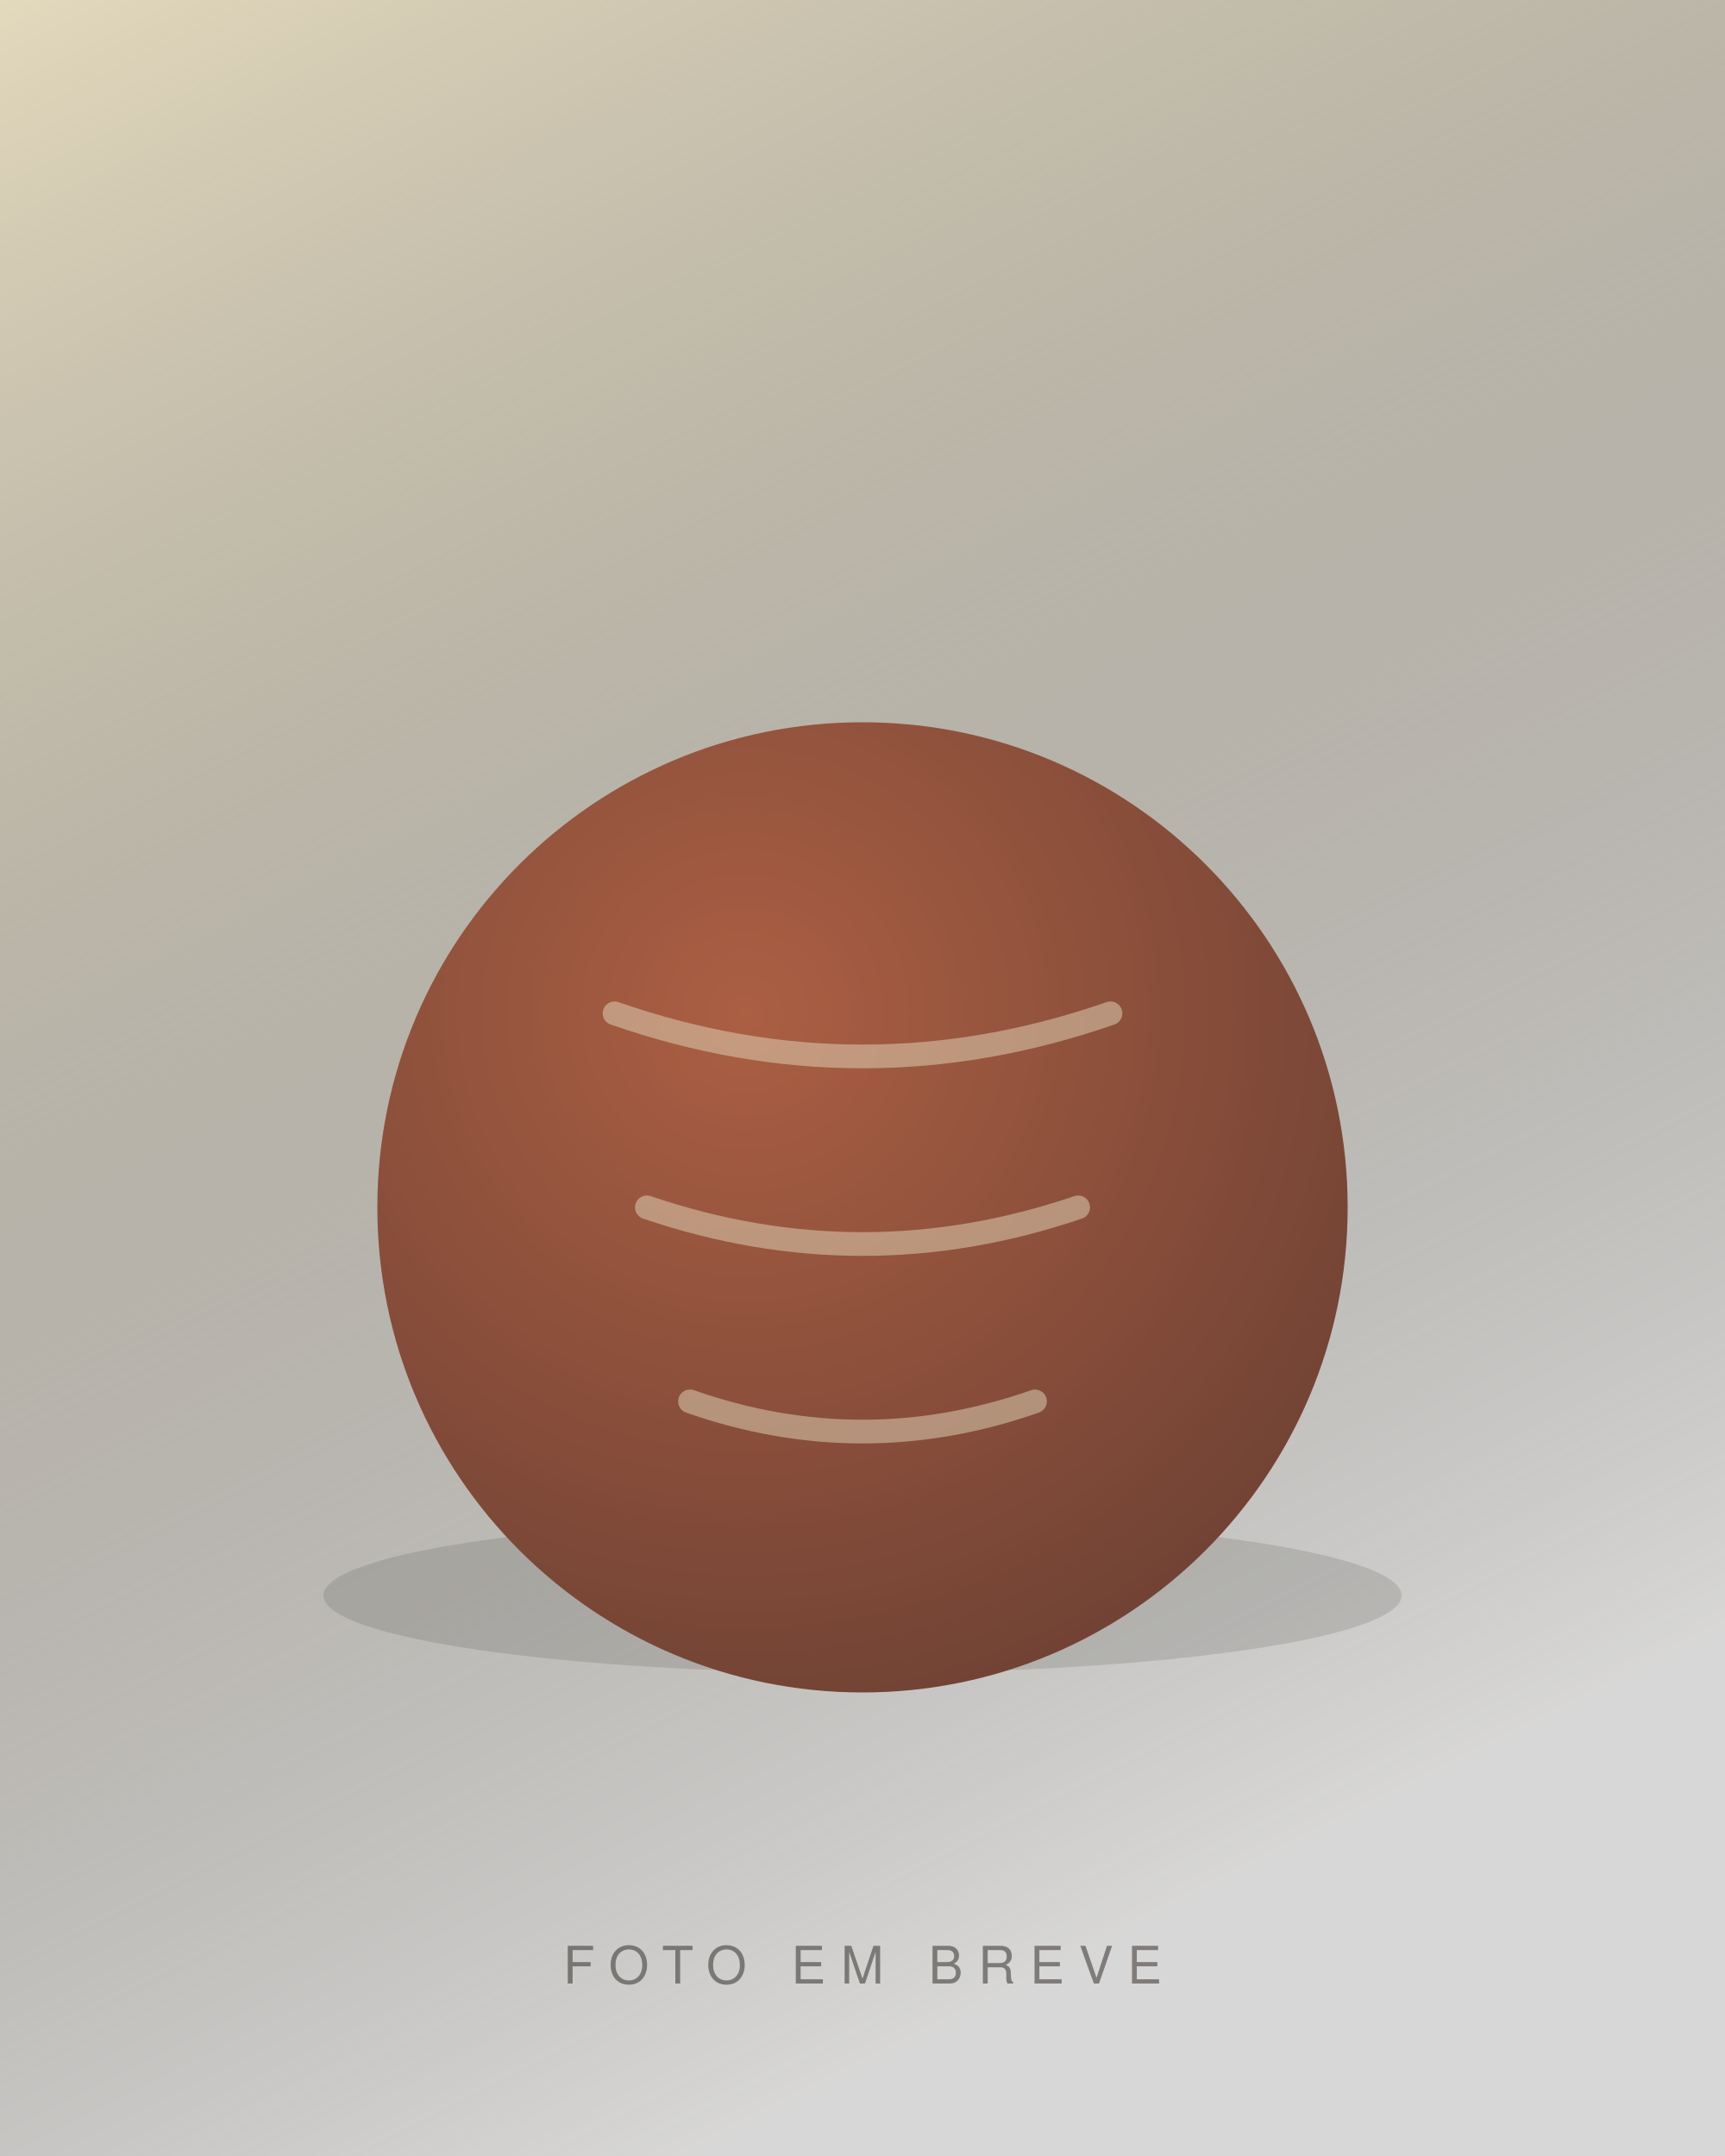
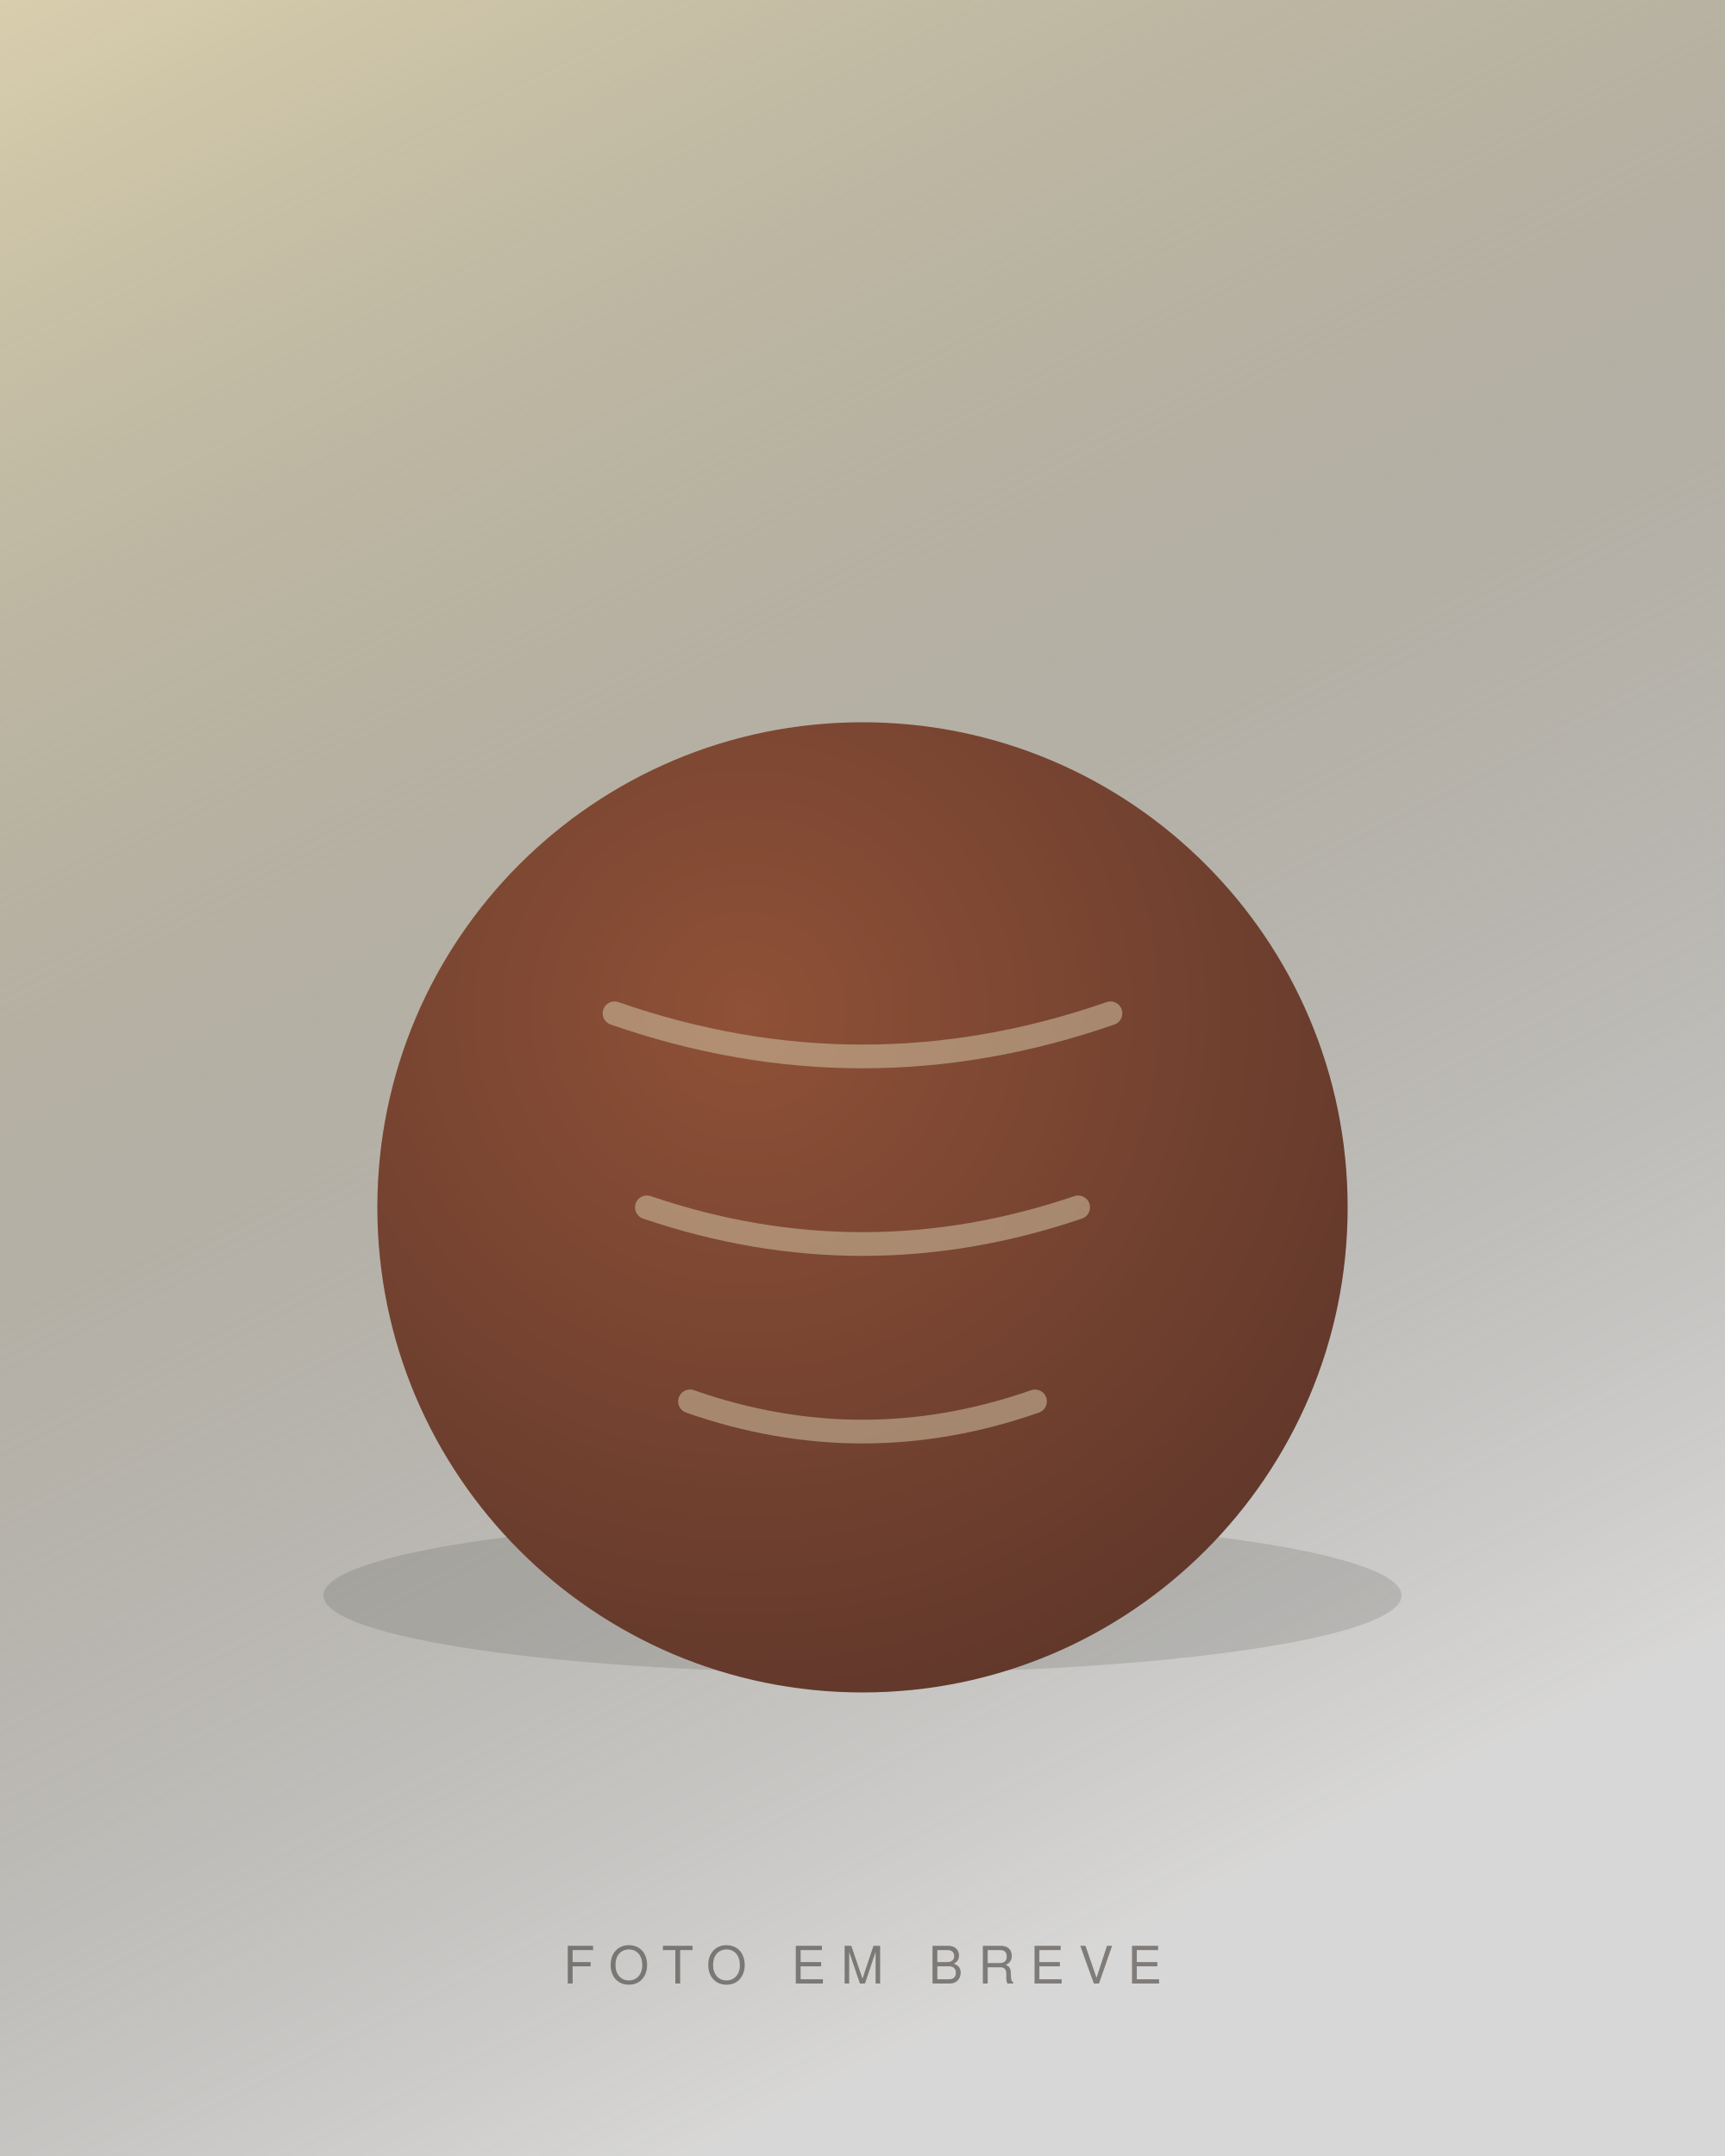
<svg xmlns="http://www.w3.org/2000/svg" viewBox="0 0 800 1000" width="800" height="1000" role="img" aria-label="Sourdough Clássico — foto em breve">
  <defs>
-     <linearGradient id="f1" x1="0" y1="0" x2="0.4" y2="1">
-       <stop offset="0" stop-color="#e3d9bd" />
+     <linearGradient id="f14" x1="0" y1="0" x2="0.4" y2="1">
+       <stop offset="0" stop-color="#d9cfae" />
      <stop offset="1" stop-color="#27231f" stop-opacity="0.18" />
    </linearGradient>
-     <radialGradient id="m1" cx="0.38" cy="0.3" r="0.85">
-       <stop offset="0" stop-color="#ab5f43" />
-       <stop offset="1" stop-color="#683e32" />
+     <radialGradient id="m14" cx="0.38" cy="0.3" r="0.85">
+       <stop offset="0" stop-color="#8f5137" />
+       <stop offset="1" stop-color="#5a3429" />
    </radialGradient>
  </defs>
-   <rect width="800" height="1000" fill="url(#f1)" />
+   <rect width="800" height="1000" fill="url(#f14)" />
  <ellipse cx="400" cy="740" rx="250" ry="36" fill="#27231f" opacity="0.14" />
-   <circle cx="400" cy="560" r="225" fill="url(#m1)" />
-   <g stroke="#e3d9bd" stroke-opacity="0.5" stroke-width="11" stroke-linecap="round" fill="none">
+   <circle cx="400" cy="560" r="225" fill="url(#m14)" />
+   <g stroke="#d9cfae" stroke-opacity="0.5" stroke-width="11" stroke-linecap="round" fill="none">
    <path d="M285 470q115 40 230 0" />
    <path d="M300 560q100 34 200 0" />
    <path d="M320 650q80 28 160 0" />
  </g>
  <text x="400" y="920" text-anchor="middle" font-family="Montserrat, Helvetica, Arial, sans-serif" font-size="24" letter-spacing="7" fill="#27231f" fill-opacity="0.5">FOTO EM BREVE</text>
</svg>
